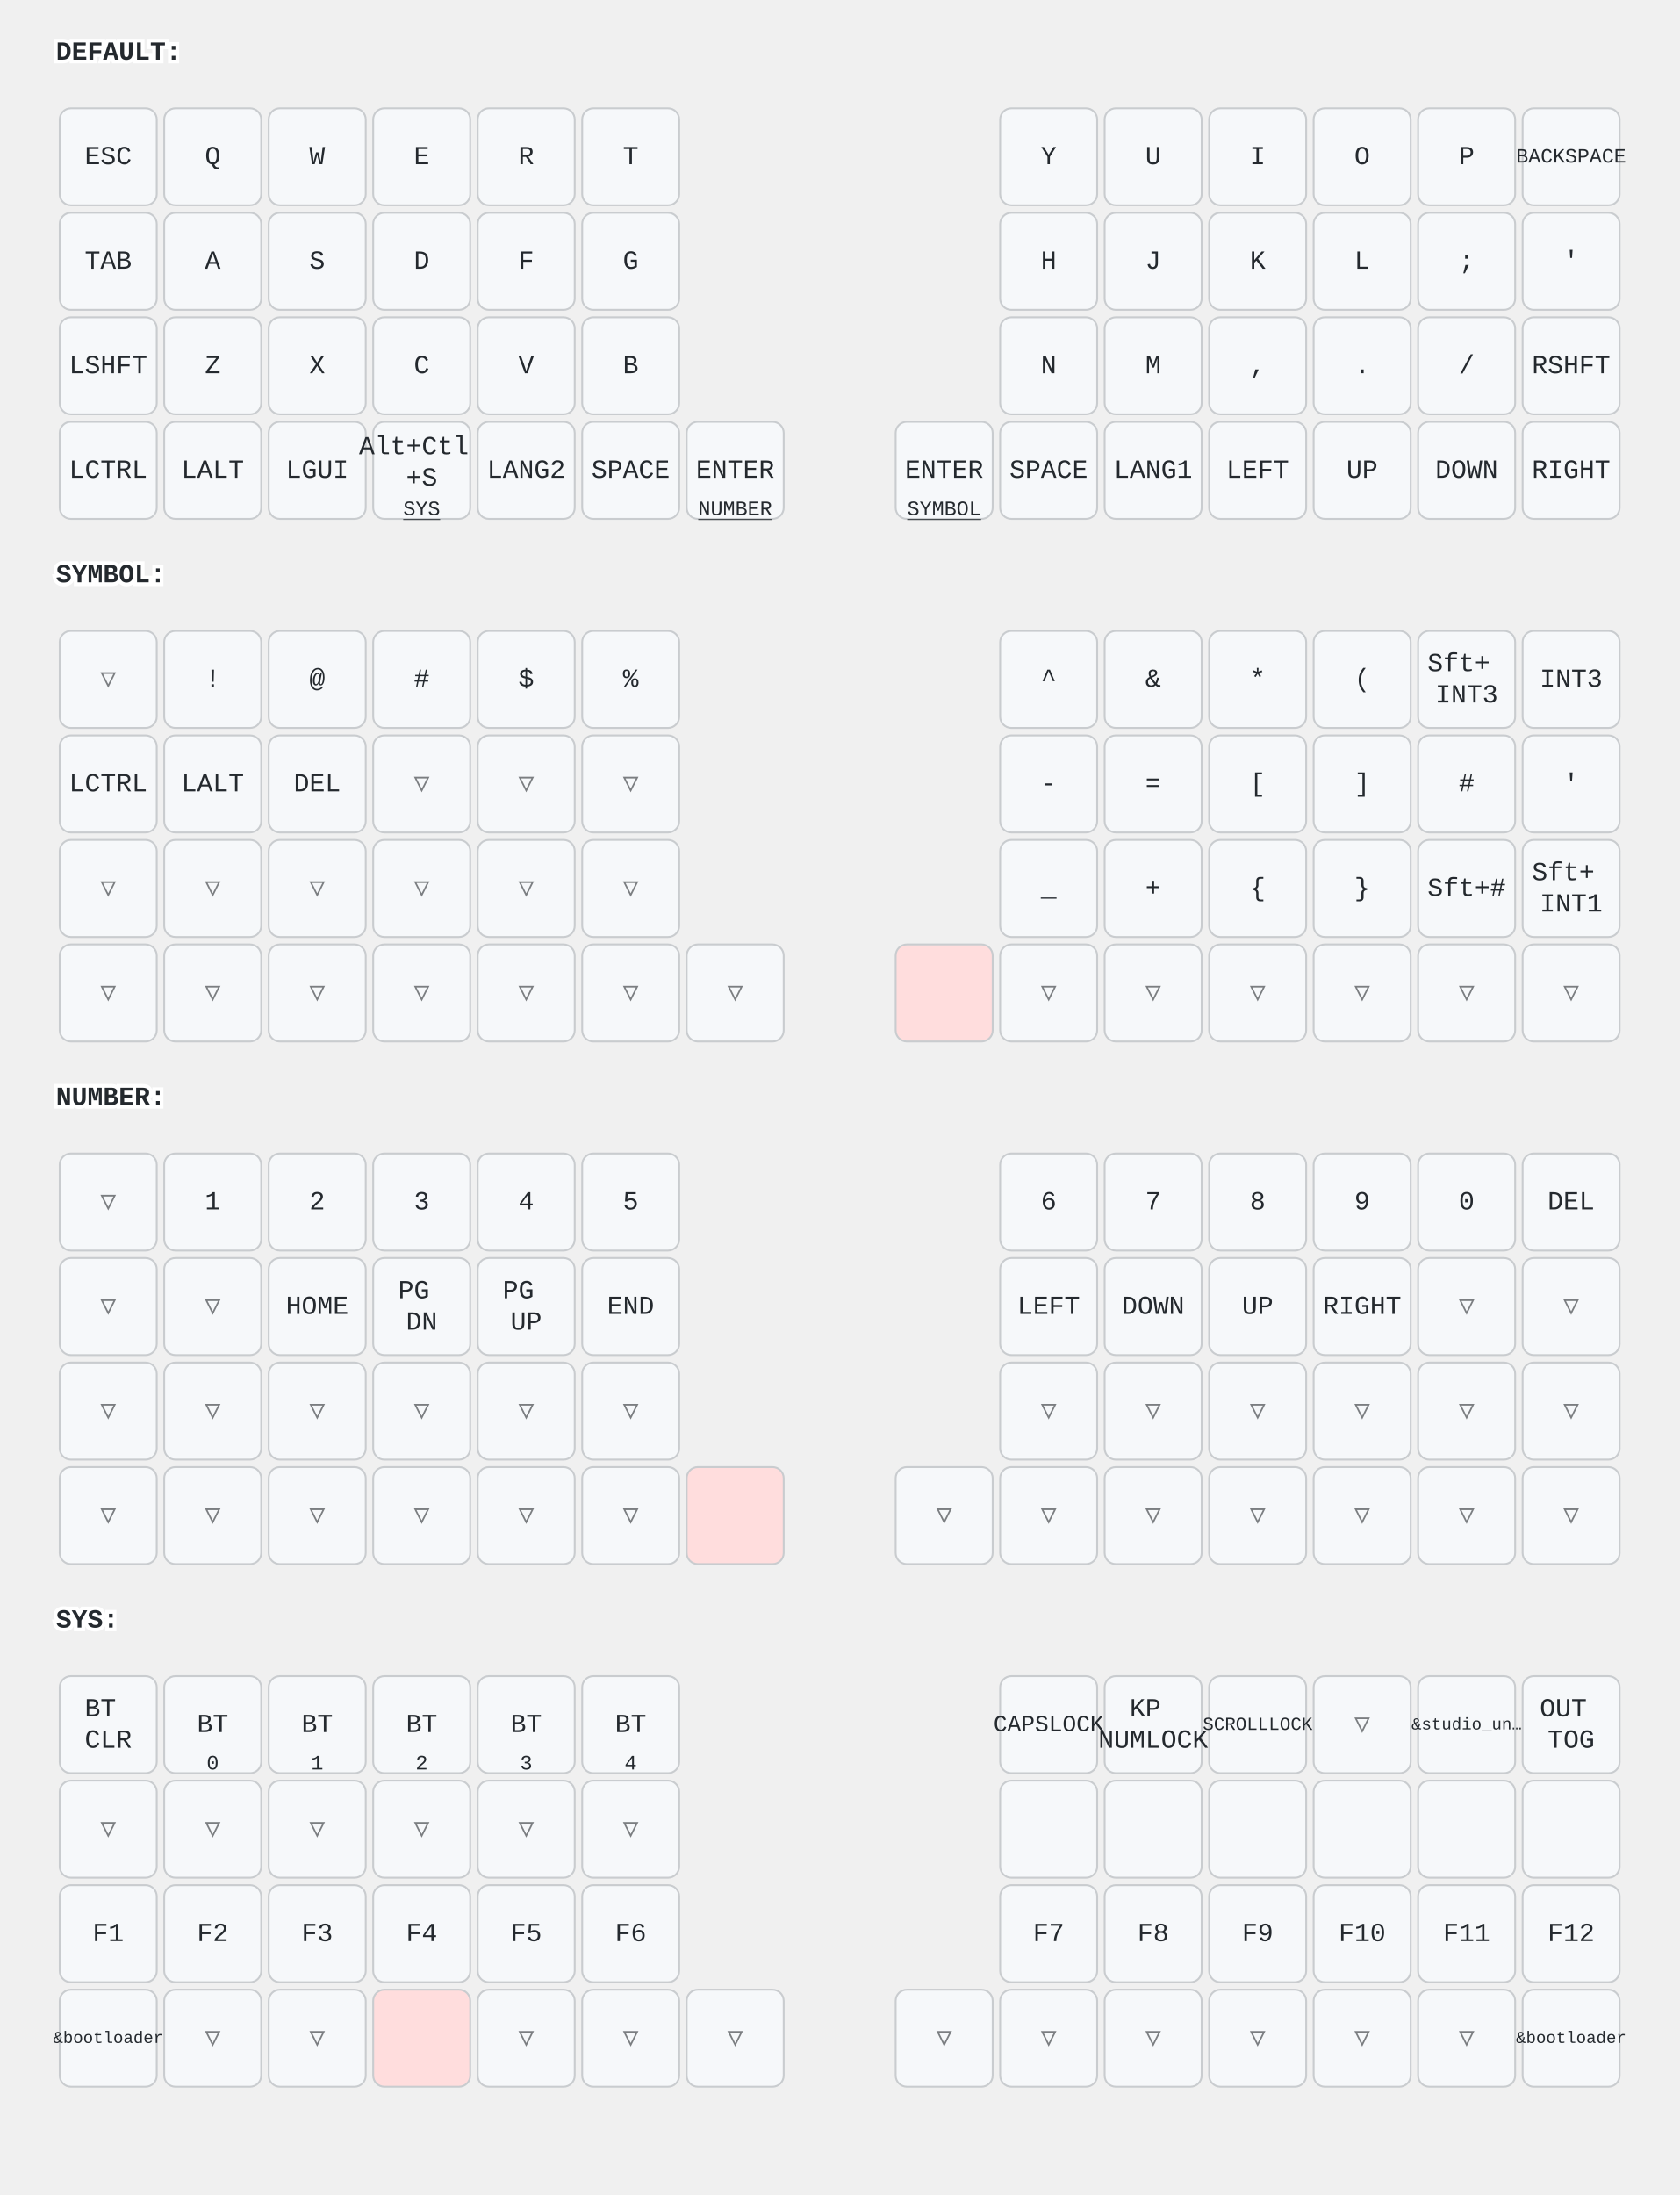
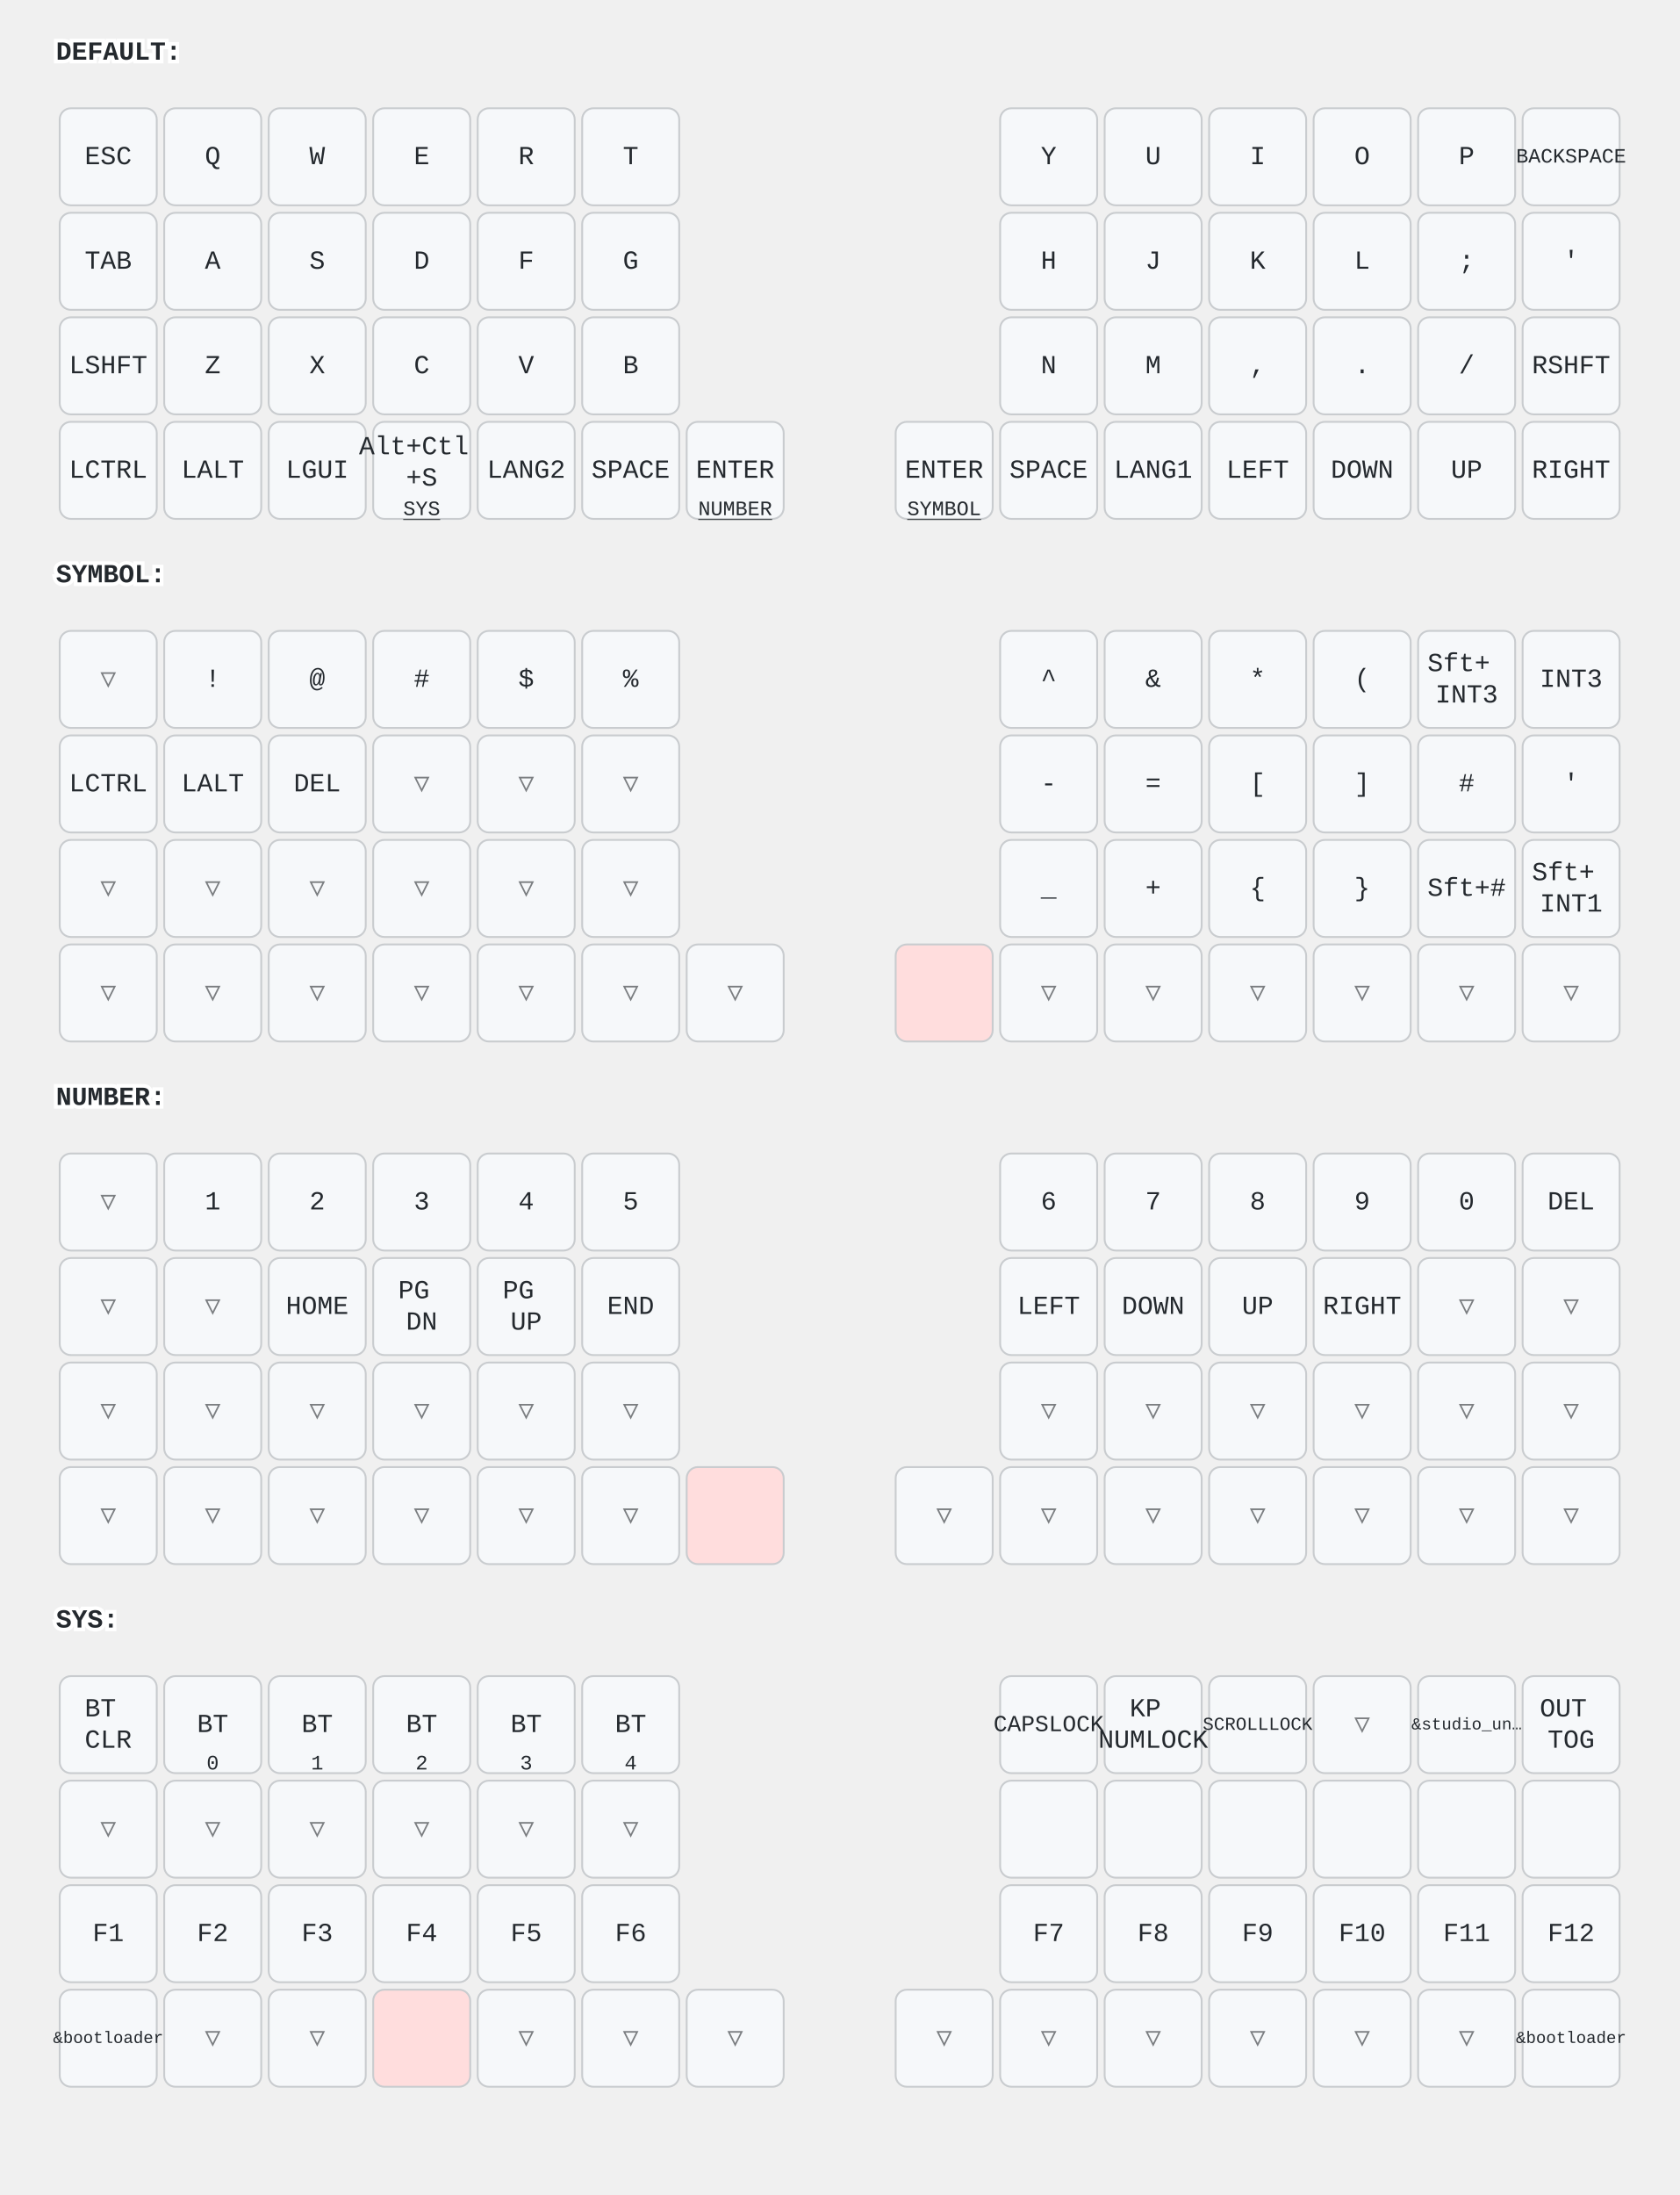
<svg xmlns="http://www.w3.org/2000/svg" width="900" height="1176" viewBox="0 0 900 1176" class="keymap">
  <style>/* inherit to force styles through use tags */
svg path {
    fill: inherit;
}

/* font and background color specifications */
svg.keymap {
    font-family: SFMono-Regular,Consolas,Liberation Mono,Menlo,monospace;
    font-size: 14px;
    font-kerning: normal;
    text-rendering: optimizeLegibility;
    fill: #24292e;
}

/* default key styling */
rect.key {
    fill: #f6f8fa;
}

rect.key, rect.combo {
    stroke: #c9cccf;
    stroke-width: 1;
}

/* default key side styling, only used is draw_key_sides is set */
rect.side {
    filter: brightness(90%);
}

/* color accent for combo boxes */
rect.combo, rect.combo-separate {
    fill: #cdf;
}

/* color accent for held keys */
rect.held, rect.combo.held {
    fill: #fdd;
}

/* color accent for ghost (optional) keys */
rect.ghost, rect.combo.ghost {
    stroke-dasharray: 4, 4;
    stroke-width: 2;
}

text {
    text-anchor: middle;
    dominant-baseline: middle;
}

/* styling for layer labels */
text.label {
    font-weight: bold;
    text-anchor: start;
    stroke: white;
    stroke-width: 4;
    paint-order: stroke;
}

/* styling for optional footer */
text.footer {
    text-anchor: end;
    dominant-baseline: auto;
    stroke: white;
    stroke-width: 4;
    paint-order: stroke;
}

/* styling for combo tap, and key non-tap label text */
text.combo, text.hold, text.shifted, text.left, text.right, text.tl, text.tr, text.bl, text.br {
    font-size: 11px;
}

text.hold, text.bl, text.br {
    text-anchor: middle;
    dominant-baseline: auto;
}

text.shifted, text.tl, text.tr {
    text-anchor: middle;
    dominant-baseline: hanging;
}

text.left, text.tl, text.bl {
    text-anchor: start;
}

text.right, text.tr, text.br {
    text-anchor: end;
}

text.layer-activator {
    text-decoration: underline;
}

/* styling for hold/shifted label text in combo box */
text.combo.hold, text.combo.shifted, text.combo.left, text.combo.right {
    font-size: 8px;
}

/* lighter symbol for transparent keys */
text.trans {
    fill: #7b7e81;
}

/* styling for combo dendrons */
path.combo {
    stroke-width: 1;
    stroke: gray;
    fill: none;
}

/* Start Tabler Icons Cleanup */
/* cannot use height/width with glyphs */
.icon-tabler &gt; path {
    fill: inherit;
    stroke: inherit;
    stroke-width: 2;
}
/* hide tabler's default box */
.icon-tabler &gt; path[stroke="none"][fill="none"] {
    visibility: hidden;
}
/* End Tabler Icons Cleanup */
</style>
  <g transform="translate(30, 0)" class="layer-DEFAULT">
    <text x="0" y="28" class="label" id="DEFAULT">DEFAULT:</text>
    <g transform="translate(0, 56)">
      <g transform="translate(28, 28)" class="key keypos-0">
        <rect rx="6" ry="6" x="-26" y="-26" width="52" height="52" class="key" />
        <text x="0" y="0" class="key tap">ESC</text>
      </g>
      <g transform="translate(84, 28)" class="key keypos-1">
        <rect rx="6" ry="6" x="-26" y="-26" width="52" height="52" class="key" />
        <text x="0" y="0" class="key tap">Q</text>
      </g>
      <g transform="translate(140, 28)" class="key keypos-2">
        <rect rx="6" ry="6" x="-26" y="-26" width="52" height="52" class="key" />
        <text x="0" y="0" class="key tap">W</text>
      </g>
      <g transform="translate(196, 28)" class="key keypos-3">
        <rect rx="6" ry="6" x="-26" y="-26" width="52" height="52" class="key" />
        <text x="0" y="0" class="key tap">E</text>
      </g>
      <g transform="translate(252, 28)" class="key keypos-4">
        <rect rx="6" ry="6" x="-26" y="-26" width="52" height="52" class="key" />
        <text x="0" y="0" class="key tap">R</text>
      </g>
      <g transform="translate(308, 28)" class="key keypos-5">
        <rect rx="6" ry="6" x="-26" y="-26" width="52" height="52" class="key" />
        <text x="0" y="0" class="key tap">T</text>
      </g>
      <g transform="translate(532, 28)" class="key keypos-6">
        <rect rx="6" ry="6" x="-26" y="-26" width="52" height="52" class="key" />
        <text x="0" y="0" class="key tap">Y</text>
      </g>
      <g transform="translate(588, 28)" class="key keypos-7">
        <rect rx="6" ry="6" x="-26" y="-26" width="52" height="52" class="key" />
        <text x="0" y="0" class="key tap">U</text>
      </g>
      <g transform="translate(644, 28)" class="key keypos-8">
        <rect rx="6" ry="6" x="-26" y="-26" width="52" height="52" class="key" />
        <text x="0" y="0" class="key tap">I</text>
      </g>
      <g transform="translate(700, 28)" class="key keypos-9">
        <rect rx="6" ry="6" x="-26" y="-26" width="52" height="52" class="key" />
        <text x="0" y="0" class="key tap">O</text>
      </g>
      <g transform="translate(756, 28)" class="key keypos-10">
        <rect rx="6" ry="6" x="-26" y="-26" width="52" height="52" class="key" />
        <text x="0" y="0" class="key tap">P</text>
      </g>
      <g transform="translate(812, 28)" class="key keypos-11">
        <rect rx="6" ry="6" x="-26" y="-26" width="52" height="52" class="key" />
        <text x="0" y="0" class="key tap">
          <tspan style="font-size: 78%">BACKSPACE</tspan>
        </text>
      </g>
      <g transform="translate(28, 84)" class="key keypos-12">
        <rect rx="6" ry="6" x="-26" y="-26" width="52" height="52" class="key" />
        <text x="0" y="0" class="key tap">TAB</text>
      </g>
      <g transform="translate(84, 84)" class="key keypos-13">
        <rect rx="6" ry="6" x="-26" y="-26" width="52" height="52" class="key" />
        <text x="0" y="0" class="key tap">A</text>
      </g>
      <g transform="translate(140, 84)" class="key keypos-14">
        <rect rx="6" ry="6" x="-26" y="-26" width="52" height="52" class="key" />
        <text x="0" y="0" class="key tap">S</text>
      </g>
      <g transform="translate(196, 84)" class="key keypos-15">
        <rect rx="6" ry="6" x="-26" y="-26" width="52" height="52" class="key" />
        <text x="0" y="0" class="key tap">D</text>
      </g>
      <g transform="translate(252, 84)" class="key keypos-16">
        <rect rx="6" ry="6" x="-26" y="-26" width="52" height="52" class="key" />
        <text x="0" y="0" class="key tap">F</text>
      </g>
      <g transform="translate(308, 84)" class="key keypos-17">
        <rect rx="6" ry="6" x="-26" y="-26" width="52" height="52" class="key" />
        <text x="0" y="0" class="key tap">G</text>
      </g>
      <g transform="translate(532, 84)" class="key keypos-18">
        <rect rx="6" ry="6" x="-26" y="-26" width="52" height="52" class="key" />
        <text x="0" y="0" class="key tap">H</text>
      </g>
      <g transform="translate(588, 84)" class="key keypos-19">
        <rect rx="6" ry="6" x="-26" y="-26" width="52" height="52" class="key" />
        <text x="0" y="0" class="key tap">J</text>
      </g>
      <g transform="translate(644, 84)" class="key keypos-20">
        <rect rx="6" ry="6" x="-26" y="-26" width="52" height="52" class="key" />
        <text x="0" y="0" class="key tap">K</text>
      </g>
      <g transform="translate(700, 84)" class="key keypos-21">
        <rect rx="6" ry="6" x="-26" y="-26" width="52" height="52" class="key" />
        <text x="0" y="0" class="key tap">L</text>
      </g>
      <g transform="translate(756, 84)" class="key keypos-22">
        <rect rx="6" ry="6" x="-26" y="-26" width="52" height="52" class="key" />
        <text x="0" y="0" class="key tap">;</text>
      </g>
      <g transform="translate(812, 84)" class="key keypos-23">
        <rect rx="6" ry="6" x="-26" y="-26" width="52" height="52" class="key" />
        <text x="0" y="0" class="key tap">'</text>
      </g>
      <g transform="translate(28, 140)" class="key keypos-24">
        <rect rx="6" ry="6" x="-26" y="-26" width="52" height="52" class="key" />
        <text x="0" y="0" class="key tap">LSHFT</text>
      </g>
      <g transform="translate(84, 140)" class="key keypos-25">
        <rect rx="6" ry="6" x="-26" y="-26" width="52" height="52" class="key" />
        <text x="0" y="0" class="key tap">Z</text>
      </g>
      <g transform="translate(140, 140)" class="key keypos-26">
        <rect rx="6" ry="6" x="-26" y="-26" width="52" height="52" class="key" />
        <text x="0" y="0" class="key tap">X</text>
      </g>
      <g transform="translate(196, 140)" class="key keypos-27">
        <rect rx="6" ry="6" x="-26" y="-26" width="52" height="52" class="key" />
        <text x="0" y="0" class="key tap">C</text>
      </g>
      <g transform="translate(252, 140)" class="key keypos-28">
        <rect rx="6" ry="6" x="-26" y="-26" width="52" height="52" class="key" />
        <text x="0" y="0" class="key tap">V</text>
      </g>
      <g transform="translate(308, 140)" class="key keypos-29">
        <rect rx="6" ry="6" x="-26" y="-26" width="52" height="52" class="key" />
        <text x="0" y="0" class="key tap">B</text>
      </g>
      <g transform="translate(532, 140)" class="key keypos-30">
        <rect rx="6" ry="6" x="-26" y="-26" width="52" height="52" class="key" />
        <text x="0" y="0" class="key tap">N</text>
      </g>
      <g transform="translate(588, 140)" class="key keypos-31">
        <rect rx="6" ry="6" x="-26" y="-26" width="52" height="52" class="key" />
        <text x="0" y="0" class="key tap">M</text>
      </g>
      <g transform="translate(644, 140)" class="key keypos-32">
        <rect rx="6" ry="6" x="-26" y="-26" width="52" height="52" class="key" />
        <text x="0" y="0" class="key tap">,</text>
      </g>
      <g transform="translate(700, 140)" class="key keypos-33">
        <rect rx="6" ry="6" x="-26" y="-26" width="52" height="52" class="key" />
        <text x="0" y="0" class="key tap">.</text>
      </g>
      <g transform="translate(756, 140)" class="key keypos-34">
        <rect rx="6" ry="6" x="-26" y="-26" width="52" height="52" class="key" />
        <text x="0" y="0" class="key tap">/</text>
      </g>
      <g transform="translate(812, 140)" class="key keypos-35">
        <rect rx="6" ry="6" x="-26" y="-26" width="52" height="52" class="key" />
        <text x="0" y="0" class="key tap">RSHFT</text>
      </g>
      <g transform="translate(28, 196)" class="key keypos-36">
        <rect rx="6" ry="6" x="-26" y="-26" width="52" height="52" class="key" />
        <text x="0" y="0" class="key tap">LCTRL</text>
      </g>
      <g transform="translate(84, 196)" class="key keypos-37">
        <rect rx="6" ry="6" x="-26" y="-26" width="52" height="52" class="key" />
        <text x="0" y="0" class="key tap">LALT</text>
      </g>
      <g transform="translate(140, 196)" class="key keypos-38">
        <rect rx="6" ry="6" x="-26" y="-26" width="52" height="52" class="key" />
        <text x="0" y="0" class="key tap">LGUI</text>
      </g>
      <g transform="translate(196, 196)" class="key keypos-39">
        <rect rx="6" ry="6" x="-26" y="-26" width="52" height="52" class="key" />
        <text x="0" y="0" class="key tap">
          <tspan x="0" dy="-0.9em">Alt+Ctl</tspan>
          <tspan x="0" dy="1.2em">+S</tspan>
        </text>
        <a href="#SYS">
          <text x="0" y="24" class="key hold layer-activator">SYS</text>
        </a>
      </g>
      <g transform="translate(252, 196)" class="key keypos-40">
        <rect rx="6" ry="6" x="-26" y="-26" width="52" height="52" class="key" />
        <text x="0" y="0" class="key tap">LANG2</text>
      </g>
      <g transform="translate(308, 196)" class="key keypos-41">
        <rect rx="6" ry="6" x="-26" y="-26" width="52" height="52" class="key" />
        <text x="0" y="0" class="key tap">SPACE</text>
      </g>
      <g transform="translate(364, 196)" class="key keypos-42">
        <rect rx="6" ry="6" x="-26" y="-26" width="52" height="52" class="key" />
        <text x="0" y="0" class="key tap">ENTER</text>
        <a href="#NUMBER">
          <text x="0" y="24" class="key hold layer-activator">NUMBER</text>
        </a>
      </g>
      <g transform="translate(476, 196)" class="key keypos-43">
        <rect rx="6" ry="6" x="-26" y="-26" width="52" height="52" class="key" />
        <text x="0" y="0" class="key tap">ENTER</text>
        <a href="#SYMBOL">
          <text x="0" y="24" class="key hold layer-activator">SYMBOL</text>
        </a>
      </g>
      <g transform="translate(532, 196)" class="key keypos-44">
        <rect rx="6" ry="6" x="-26" y="-26" width="52" height="52" class="key" />
        <text x="0" y="0" class="key tap">SPACE</text>
      </g>
      <g transform="translate(588, 196)" class="key keypos-45">
        <rect rx="6" ry="6" x="-26" y="-26" width="52" height="52" class="key" />
        <text x="0" y="0" class="key tap">LANG1</text>
      </g>
      <g transform="translate(644, 196)" class="key keypos-46">
        <rect rx="6" ry="6" x="-26" y="-26" width="52" height="52" class="key" />
        <text x="0" y="0" class="key tap">LEFT</text>
      </g>
      <g transform="translate(700, 196)" class="key keypos-47">
        <rect rx="6" ry="6" x="-26" y="-26" width="52" height="52" class="key" />
+         <text x="0" y="0" class="key tap">DOWN</text>
+       </g>
+       <g transform="translate(756, 196)" class="key keypos-48">
+         <rect rx="6" ry="6" x="-26" y="-26" width="52" height="52" class="key" />
        <text x="0" y="0" class="key tap">UP</text>
-       </g>
-       <g transform="translate(756, 196)" class="key keypos-48">
-         <rect rx="6" ry="6" x="-26" y="-26" width="52" height="52" class="key" />
-         <text x="0" y="0" class="key tap">DOWN</text>
      </g>
      <g transform="translate(812, 196)" class="key keypos-49">
        <rect rx="6" ry="6" x="-26" y="-26" width="52" height="52" class="key" />
        <text x="0" y="0" class="key tap">RIGHT</text>
      </g>
    </g>
  </g>
  <g transform="translate(30, 280)" class="layer-SYMBOL">
    <text x="0" y="28" class="label" id="SYMBOL">SYMBOL:</text>
    <g transform="translate(0, 56)">
      <g transform="translate(28, 28)" class="key trans keypos-0">
        <rect rx="6" ry="6" x="-26" y="-26" width="52" height="52" class="key trans" />
        <text x="0" y="0" class="key trans tap">▽</text>
      </g>
      <g transform="translate(84, 28)" class="key keypos-1">
        <rect rx="6" ry="6" x="-26" y="-26" width="52" height="52" class="key" />
        <text x="0" y="0" class="key tap">!</text>
      </g>
      <g transform="translate(140, 28)" class="key keypos-2">
        <rect rx="6" ry="6" x="-26" y="-26" width="52" height="52" class="key" />
        <text x="0" y="0" class="key tap">@</text>
      </g>
      <g transform="translate(196, 28)" class="key keypos-3">
        <rect rx="6" ry="6" x="-26" y="-26" width="52" height="52" class="key" />
        <text x="0" y="0" class="key tap">#</text>
      </g>
      <g transform="translate(252, 28)" class="key keypos-4">
        <rect rx="6" ry="6" x="-26" y="-26" width="52" height="52" class="key" />
        <text x="0" y="0" class="key tap">$</text>
      </g>
      <g transform="translate(308, 28)" class="key keypos-5">
        <rect rx="6" ry="6" x="-26" y="-26" width="52" height="52" class="key" />
        <text x="0" y="0" class="key tap">%</text>
      </g>
      <g transform="translate(532, 28)" class="key keypos-6">
        <rect rx="6" ry="6" x="-26" y="-26" width="52" height="52" class="key" />
        <text x="0" y="0" class="key tap">^</text>
      </g>
      <g transform="translate(588, 28)" class="key keypos-7">
        <rect rx="6" ry="6" x="-26" y="-26" width="52" height="52" class="key" />
        <text x="0" y="0" class="key tap">&amp;</text>
      </g>
      <g transform="translate(644, 28)" class="key keypos-8">
        <rect rx="6" ry="6" x="-26" y="-26" width="52" height="52" class="key" />
        <text x="0" y="0" class="key tap">*</text>
      </g>
      <g transform="translate(700, 28)" class="key keypos-9">
        <rect rx="6" ry="6" x="-26" y="-26" width="52" height="52" class="key" />
        <text x="0" y="0" class="key tap">(</text>
      </g>
      <g transform="translate(756, 28)" class="key keypos-10">
        <rect rx="6" ry="6" x="-26" y="-26" width="52" height="52" class="key" />
        <text x="0" y="0" class="key tap">
          <tspan x="0" dy="-0.6em">Sft+</tspan>
          <tspan x="0" dy="1.2em">INT3</tspan>
        </text>
      </g>
      <g transform="translate(812, 28)" class="key keypos-11">
        <rect rx="6" ry="6" x="-26" y="-26" width="52" height="52" class="key" />
        <text x="0" y="0" class="key tap">INT3</text>
      </g>
      <g transform="translate(28, 84)" class="key keypos-12">
        <rect rx="6" ry="6" x="-26" y="-26" width="52" height="52" class="key" />
        <text x="0" y="0" class="key tap">LCTRL</text>
      </g>
      <g transform="translate(84, 84)" class="key keypos-13">
        <rect rx="6" ry="6" x="-26" y="-26" width="52" height="52" class="key" />
        <text x="0" y="0" class="key tap">LALT</text>
      </g>
      <g transform="translate(140, 84)" class="key keypos-14">
        <rect rx="6" ry="6" x="-26" y="-26" width="52" height="52" class="key" />
        <text x="0" y="0" class="key tap">DEL</text>
      </g>
      <g transform="translate(196, 84)" class="key trans keypos-15">
        <rect rx="6" ry="6" x="-26" y="-26" width="52" height="52" class="key trans" />
        <text x="0" y="0" class="key trans tap">▽</text>
      </g>
      <g transform="translate(252, 84)" class="key trans keypos-16">
        <rect rx="6" ry="6" x="-26" y="-26" width="52" height="52" class="key trans" />
        <text x="0" y="0" class="key trans tap">▽</text>
      </g>
      <g transform="translate(308, 84)" class="key trans keypos-17">
        <rect rx="6" ry="6" x="-26" y="-26" width="52" height="52" class="key trans" />
        <text x="0" y="0" class="key trans tap">▽</text>
      </g>
      <g transform="translate(532, 84)" class="key keypos-18">
        <rect rx="6" ry="6" x="-26" y="-26" width="52" height="52" class="key" />
        <text x="0" y="0" class="key tap">-</text>
      </g>
      <g transform="translate(588, 84)" class="key keypos-19">
        <rect rx="6" ry="6" x="-26" y="-26" width="52" height="52" class="key" />
        <text x="0" y="0" class="key tap">=</text>
      </g>
      <g transform="translate(644, 84)" class="key keypos-20">
        <rect rx="6" ry="6" x="-26" y="-26" width="52" height="52" class="key" />
        <text x="0" y="0" class="key tap">[</text>
      </g>
      <g transform="translate(700, 84)" class="key keypos-21">
        <rect rx="6" ry="6" x="-26" y="-26" width="52" height="52" class="key" />
        <text x="0" y="0" class="key tap">]</text>
      </g>
      <g transform="translate(756, 84)" class="key keypos-22">
        <rect rx="6" ry="6" x="-26" y="-26" width="52" height="52" class="key" />
        <text x="0" y="0" class="key tap">#</text>
      </g>
      <g transform="translate(812, 84)" class="key keypos-23">
        <rect rx="6" ry="6" x="-26" y="-26" width="52" height="52" class="key" />
        <text x="0" y="0" class="key tap">'</text>
      </g>
      <g transform="translate(28, 140)" class="key trans keypos-24">
        <rect rx="6" ry="6" x="-26" y="-26" width="52" height="52" class="key trans" />
        <text x="0" y="0" class="key trans tap">▽</text>
      </g>
      <g transform="translate(84, 140)" class="key trans keypos-25">
        <rect rx="6" ry="6" x="-26" y="-26" width="52" height="52" class="key trans" />
        <text x="0" y="0" class="key trans tap">▽</text>
      </g>
      <g transform="translate(140, 140)" class="key trans keypos-26">
        <rect rx="6" ry="6" x="-26" y="-26" width="52" height="52" class="key trans" />
        <text x="0" y="0" class="key trans tap">▽</text>
      </g>
      <g transform="translate(196, 140)" class="key trans keypos-27">
        <rect rx="6" ry="6" x="-26" y="-26" width="52" height="52" class="key trans" />
        <text x="0" y="0" class="key trans tap">▽</text>
      </g>
      <g transform="translate(252, 140)" class="key trans keypos-28">
        <rect rx="6" ry="6" x="-26" y="-26" width="52" height="52" class="key trans" />
        <text x="0" y="0" class="key trans tap">▽</text>
      </g>
      <g transform="translate(308, 140)" class="key trans keypos-29">
        <rect rx="6" ry="6" x="-26" y="-26" width="52" height="52" class="key trans" />
        <text x="0" y="0" class="key trans tap">▽</text>
      </g>
      <g transform="translate(532, 140)" class="key keypos-30">
        <rect rx="6" ry="6" x="-26" y="-26" width="52" height="52" class="key" />
        <text x="0" y="0" class="key tap">_</text>
      </g>
      <g transform="translate(588, 140)" class="key keypos-31">
        <rect rx="6" ry="6" x="-26" y="-26" width="52" height="52" class="key" />
        <text x="0" y="0" class="key tap">+</text>
      </g>
      <g transform="translate(644, 140)" class="key keypos-32">
        <rect rx="6" ry="6" x="-26" y="-26" width="52" height="52" class="key" />
        <text x="0" y="0" class="key tap">{</text>
      </g>
      <g transform="translate(700, 140)" class="key keypos-33">
        <rect rx="6" ry="6" x="-26" y="-26" width="52" height="52" class="key" />
        <text x="0" y="0" class="key tap">}</text>
      </g>
      <g transform="translate(756, 140)" class="key keypos-34">
        <rect rx="6" ry="6" x="-26" y="-26" width="52" height="52" class="key" />
        <text x="0" y="0" class="key tap">Sft+#</text>
      </g>
      <g transform="translate(812, 140)" class="key keypos-35">
        <rect rx="6" ry="6" x="-26" y="-26" width="52" height="52" class="key" />
        <text x="0" y="0" class="key tap">
          <tspan x="0" dy="-0.6em">Sft+</tspan>
          <tspan x="0" dy="1.2em">INT1</tspan>
        </text>
      </g>
      <g transform="translate(28, 196)" class="key trans keypos-36">
        <rect rx="6" ry="6" x="-26" y="-26" width="52" height="52" class="key trans" />
        <text x="0" y="0" class="key trans tap">▽</text>
      </g>
      <g transform="translate(84, 196)" class="key trans keypos-37">
        <rect rx="6" ry="6" x="-26" y="-26" width="52" height="52" class="key trans" />
        <text x="0" y="0" class="key trans tap">▽</text>
      </g>
      <g transform="translate(140, 196)" class="key trans keypos-38">
        <rect rx="6" ry="6" x="-26" y="-26" width="52" height="52" class="key trans" />
        <text x="0" y="0" class="key trans tap">▽</text>
      </g>
      <g transform="translate(196, 196)" class="key trans keypos-39">
        <rect rx="6" ry="6" x="-26" y="-26" width="52" height="52" class="key trans" />
        <text x="0" y="0" class="key trans tap">▽</text>
      </g>
      <g transform="translate(252, 196)" class="key trans keypos-40">
        <rect rx="6" ry="6" x="-26" y="-26" width="52" height="52" class="key trans" />
        <text x="0" y="0" class="key trans tap">▽</text>
      </g>
      <g transform="translate(308, 196)" class="key trans keypos-41">
        <rect rx="6" ry="6" x="-26" y="-26" width="52" height="52" class="key trans" />
        <text x="0" y="0" class="key trans tap">▽</text>
      </g>
      <g transform="translate(364, 196)" class="key trans keypos-42">
        <rect rx="6" ry="6" x="-26" y="-26" width="52" height="52" class="key trans" />
        <text x="0" y="0" class="key trans tap">▽</text>
      </g>
      <g transform="translate(476, 196)" class="key held keypos-43">
        <rect rx="6" ry="6" x="-26" y="-26" width="52" height="52" class="key held" />
      </g>
      <g transform="translate(532, 196)" class="key trans keypos-44">
        <rect rx="6" ry="6" x="-26" y="-26" width="52" height="52" class="key trans" />
        <text x="0" y="0" class="key trans tap">▽</text>
      </g>
      <g transform="translate(588, 196)" class="key trans keypos-45">
        <rect rx="6" ry="6" x="-26" y="-26" width="52" height="52" class="key trans" />
        <text x="0" y="0" class="key trans tap">▽</text>
      </g>
      <g transform="translate(644, 196)" class="key trans keypos-46">
        <rect rx="6" ry="6" x="-26" y="-26" width="52" height="52" class="key trans" />
        <text x="0" y="0" class="key trans tap">▽</text>
      </g>
      <g transform="translate(700, 196)" class="key trans keypos-47">
        <rect rx="6" ry="6" x="-26" y="-26" width="52" height="52" class="key trans" />
        <text x="0" y="0" class="key trans tap">▽</text>
      </g>
      <g transform="translate(756, 196)" class="key trans keypos-48">
        <rect rx="6" ry="6" x="-26" y="-26" width="52" height="52" class="key trans" />
        <text x="0" y="0" class="key trans tap">▽</text>
      </g>
      <g transform="translate(812, 196)" class="key trans keypos-49">
        <rect rx="6" ry="6" x="-26" y="-26" width="52" height="52" class="key trans" />
        <text x="0" y="0" class="key trans tap">▽</text>
      </g>
    </g>
  </g>
  <g transform="translate(30, 560)" class="layer-NUMBER">
    <text x="0" y="28" class="label" id="NUMBER">NUMBER:</text>
    <g transform="translate(0, 56)">
      <g transform="translate(28, 28)" class="key trans keypos-0">
        <rect rx="6" ry="6" x="-26" y="-26" width="52" height="52" class="key trans" />
        <text x="0" y="0" class="key trans tap">▽</text>
      </g>
      <g transform="translate(84, 28)" class="key keypos-1">
        <rect rx="6" ry="6" x="-26" y="-26" width="52" height="52" class="key" />
        <text x="0" y="0" class="key tap">1</text>
      </g>
      <g transform="translate(140, 28)" class="key keypos-2">
        <rect rx="6" ry="6" x="-26" y="-26" width="52" height="52" class="key" />
        <text x="0" y="0" class="key tap">2</text>
      </g>
      <g transform="translate(196, 28)" class="key keypos-3">
        <rect rx="6" ry="6" x="-26" y="-26" width="52" height="52" class="key" />
        <text x="0" y="0" class="key tap">3</text>
      </g>
      <g transform="translate(252, 28)" class="key keypos-4">
        <rect rx="6" ry="6" x="-26" y="-26" width="52" height="52" class="key" />
        <text x="0" y="0" class="key tap">4</text>
      </g>
      <g transform="translate(308, 28)" class="key keypos-5">
        <rect rx="6" ry="6" x="-26" y="-26" width="52" height="52" class="key" />
        <text x="0" y="0" class="key tap">5</text>
      </g>
      <g transform="translate(532, 28)" class="key keypos-6">
        <rect rx="6" ry="6" x="-26" y="-26" width="52" height="52" class="key" />
        <text x="0" y="0" class="key tap">6</text>
      </g>
      <g transform="translate(588, 28)" class="key keypos-7">
        <rect rx="6" ry="6" x="-26" y="-26" width="52" height="52" class="key" />
        <text x="0" y="0" class="key tap">7</text>
      </g>
      <g transform="translate(644, 28)" class="key keypos-8">
        <rect rx="6" ry="6" x="-26" y="-26" width="52" height="52" class="key" />
        <text x="0" y="0" class="key tap">8</text>
      </g>
      <g transform="translate(700, 28)" class="key keypos-9">
        <rect rx="6" ry="6" x="-26" y="-26" width="52" height="52" class="key" />
        <text x="0" y="0" class="key tap">9</text>
      </g>
      <g transform="translate(756, 28)" class="key keypos-10">
        <rect rx="6" ry="6" x="-26" y="-26" width="52" height="52" class="key" />
        <text x="0" y="0" class="key tap">0</text>
      </g>
      <g transform="translate(812, 28)" class="key keypos-11">
        <rect rx="6" ry="6" x="-26" y="-26" width="52" height="52" class="key" />
        <text x="0" y="0" class="key tap">DEL</text>
      </g>
      <g transform="translate(28, 84)" class="key trans keypos-12">
        <rect rx="6" ry="6" x="-26" y="-26" width="52" height="52" class="key trans" />
        <text x="0" y="0" class="key trans tap">▽</text>
      </g>
      <g transform="translate(84, 84)" class="key trans keypos-13">
        <rect rx="6" ry="6" x="-26" y="-26" width="52" height="52" class="key trans" />
        <text x="0" y="0" class="key trans tap">▽</text>
      </g>
      <g transform="translate(140, 84)" class="key keypos-14">
        <rect rx="6" ry="6" x="-26" y="-26" width="52" height="52" class="key" />
        <text x="0" y="0" class="key tap">HOME</text>
      </g>
      <g transform="translate(196, 84)" class="key keypos-15">
        <rect rx="6" ry="6" x="-26" y="-26" width="52" height="52" class="key" />
        <text x="0" y="0" class="key tap">
          <tspan x="0" dy="-0.6em">PG</tspan>
          <tspan x="0" dy="1.2em">DN</tspan>
        </text>
      </g>
      <g transform="translate(252, 84)" class="key keypos-16">
        <rect rx="6" ry="6" x="-26" y="-26" width="52" height="52" class="key" />
        <text x="0" y="0" class="key tap">
          <tspan x="0" dy="-0.6em">PG</tspan>
          <tspan x="0" dy="1.2em">UP</tspan>
        </text>
      </g>
      <g transform="translate(308, 84)" class="key keypos-17">
        <rect rx="6" ry="6" x="-26" y="-26" width="52" height="52" class="key" />
        <text x="0" y="0" class="key tap">END</text>
      </g>
      <g transform="translate(532, 84)" class="key keypos-18">
        <rect rx="6" ry="6" x="-26" y="-26" width="52" height="52" class="key" />
        <text x="0" y="0" class="key tap">LEFT</text>
      </g>
      <g transform="translate(588, 84)" class="key keypos-19">
        <rect rx="6" ry="6" x="-26" y="-26" width="52" height="52" class="key" />
        <text x="0" y="0" class="key tap">DOWN</text>
      </g>
      <g transform="translate(644, 84)" class="key keypos-20">
        <rect rx="6" ry="6" x="-26" y="-26" width="52" height="52" class="key" />
        <text x="0" y="0" class="key tap">UP</text>
      </g>
      <g transform="translate(700, 84)" class="key keypos-21">
        <rect rx="6" ry="6" x="-26" y="-26" width="52" height="52" class="key" />
        <text x="0" y="0" class="key tap">RIGHT</text>
      </g>
      <g transform="translate(756, 84)" class="key trans keypos-22">
        <rect rx="6" ry="6" x="-26" y="-26" width="52" height="52" class="key trans" />
        <text x="0" y="0" class="key trans tap">▽</text>
      </g>
      <g transform="translate(812, 84)" class="key trans keypos-23">
        <rect rx="6" ry="6" x="-26" y="-26" width="52" height="52" class="key trans" />
        <text x="0" y="0" class="key trans tap">▽</text>
      </g>
      <g transform="translate(28, 140)" class="key trans keypos-24">
        <rect rx="6" ry="6" x="-26" y="-26" width="52" height="52" class="key trans" />
        <text x="0" y="0" class="key trans tap">▽</text>
      </g>
      <g transform="translate(84, 140)" class="key trans keypos-25">
        <rect rx="6" ry="6" x="-26" y="-26" width="52" height="52" class="key trans" />
        <text x="0" y="0" class="key trans tap">▽</text>
      </g>
      <g transform="translate(140, 140)" class="key trans keypos-26">
        <rect rx="6" ry="6" x="-26" y="-26" width="52" height="52" class="key trans" />
        <text x="0" y="0" class="key trans tap">▽</text>
      </g>
      <g transform="translate(196, 140)" class="key trans keypos-27">
        <rect rx="6" ry="6" x="-26" y="-26" width="52" height="52" class="key trans" />
        <text x="0" y="0" class="key trans tap">▽</text>
      </g>
      <g transform="translate(252, 140)" class="key trans keypos-28">
        <rect rx="6" ry="6" x="-26" y="-26" width="52" height="52" class="key trans" />
        <text x="0" y="0" class="key trans tap">▽</text>
      </g>
      <g transform="translate(308, 140)" class="key trans keypos-29">
        <rect rx="6" ry="6" x="-26" y="-26" width="52" height="52" class="key trans" />
        <text x="0" y="0" class="key trans tap">▽</text>
      </g>
      <g transform="translate(532, 140)" class="key trans keypos-30">
        <rect rx="6" ry="6" x="-26" y="-26" width="52" height="52" class="key trans" />
        <text x="0" y="0" class="key trans tap">▽</text>
      </g>
      <g transform="translate(588, 140)" class="key trans keypos-31">
        <rect rx="6" ry="6" x="-26" y="-26" width="52" height="52" class="key trans" />
        <text x="0" y="0" class="key trans tap">▽</text>
      </g>
      <g transform="translate(644, 140)" class="key trans keypos-32">
        <rect rx="6" ry="6" x="-26" y="-26" width="52" height="52" class="key trans" />
        <text x="0" y="0" class="key trans tap">▽</text>
      </g>
      <g transform="translate(700, 140)" class="key trans keypos-33">
        <rect rx="6" ry="6" x="-26" y="-26" width="52" height="52" class="key trans" />
        <text x="0" y="0" class="key trans tap">▽</text>
      </g>
      <g transform="translate(756, 140)" class="key trans keypos-34">
        <rect rx="6" ry="6" x="-26" y="-26" width="52" height="52" class="key trans" />
        <text x="0" y="0" class="key trans tap">▽</text>
      </g>
      <g transform="translate(812, 140)" class="key trans keypos-35">
        <rect rx="6" ry="6" x="-26" y="-26" width="52" height="52" class="key trans" />
        <text x="0" y="0" class="key trans tap">▽</text>
      </g>
      <g transform="translate(28, 196)" class="key trans keypos-36">
        <rect rx="6" ry="6" x="-26" y="-26" width="52" height="52" class="key trans" />
        <text x="0" y="0" class="key trans tap">▽</text>
      </g>
      <g transform="translate(84, 196)" class="key trans keypos-37">
        <rect rx="6" ry="6" x="-26" y="-26" width="52" height="52" class="key trans" />
        <text x="0" y="0" class="key trans tap">▽</text>
      </g>
      <g transform="translate(140, 196)" class="key trans keypos-38">
        <rect rx="6" ry="6" x="-26" y="-26" width="52" height="52" class="key trans" />
        <text x="0" y="0" class="key trans tap">▽</text>
      </g>
      <g transform="translate(196, 196)" class="key trans keypos-39">
        <rect rx="6" ry="6" x="-26" y="-26" width="52" height="52" class="key trans" />
        <text x="0" y="0" class="key trans tap">▽</text>
      </g>
      <g transform="translate(252, 196)" class="key trans keypos-40">
        <rect rx="6" ry="6" x="-26" y="-26" width="52" height="52" class="key trans" />
        <text x="0" y="0" class="key trans tap">▽</text>
      </g>
      <g transform="translate(308, 196)" class="key trans keypos-41">
        <rect rx="6" ry="6" x="-26" y="-26" width="52" height="52" class="key trans" />
        <text x="0" y="0" class="key trans tap">▽</text>
      </g>
      <g transform="translate(364, 196)" class="key held keypos-42">
        <rect rx="6" ry="6" x="-26" y="-26" width="52" height="52" class="key held" />
      </g>
      <g transform="translate(476, 196)" class="key trans keypos-43">
        <rect rx="6" ry="6" x="-26" y="-26" width="52" height="52" class="key trans" />
        <text x="0" y="0" class="key trans tap">▽</text>
      </g>
      <g transform="translate(532, 196)" class="key trans keypos-44">
        <rect rx="6" ry="6" x="-26" y="-26" width="52" height="52" class="key trans" />
        <text x="0" y="0" class="key trans tap">▽</text>
      </g>
      <g transform="translate(588, 196)" class="key trans keypos-45">
        <rect rx="6" ry="6" x="-26" y="-26" width="52" height="52" class="key trans" />
        <text x="0" y="0" class="key trans tap">▽</text>
      </g>
      <g transform="translate(644, 196)" class="key trans keypos-46">
        <rect rx="6" ry="6" x="-26" y="-26" width="52" height="52" class="key trans" />
        <text x="0" y="0" class="key trans tap">▽</text>
      </g>
      <g transform="translate(700, 196)" class="key trans keypos-47">
        <rect rx="6" ry="6" x="-26" y="-26" width="52" height="52" class="key trans" />
        <text x="0" y="0" class="key trans tap">▽</text>
      </g>
      <g transform="translate(756, 196)" class="key trans keypos-48">
        <rect rx="6" ry="6" x="-26" y="-26" width="52" height="52" class="key trans" />
        <text x="0" y="0" class="key trans tap">▽</text>
      </g>
      <g transform="translate(812, 196)" class="key trans keypos-49">
        <rect rx="6" ry="6" x="-26" y="-26" width="52" height="52" class="key trans" />
        <text x="0" y="0" class="key trans tap">▽</text>
      </g>
    </g>
  </g>
  <g transform="translate(30, 840)" class="layer-SYS">
    <text x="0" y="28" class="label" id="SYS">SYS:</text>
    <g transform="translate(0, 56)">
      <g transform="translate(28, 28)" class="key keypos-0">
        <rect rx="6" ry="6" x="-26" y="-26" width="52" height="52" class="key" />
        <text x="0" y="0" class="key tap">
          <tspan x="0" dy="-0.6em">BT</tspan>
          <tspan x="0" dy="1.2em">CLR</tspan>
        </text>
      </g>
      <g transform="translate(84, 28)" class="key keypos-1">
        <rect rx="6" ry="6" x="-26" y="-26" width="52" height="52" class="key" />
        <text x="0" y="0" class="key tap">BT</text>
        <text x="0" y="24" class="key hold">0</text>
      </g>
      <g transform="translate(140, 28)" class="key keypos-2">
        <rect rx="6" ry="6" x="-26" y="-26" width="52" height="52" class="key" />
        <text x="0" y="0" class="key tap">BT</text>
        <text x="0" y="24" class="key hold">1</text>
      </g>
      <g transform="translate(196, 28)" class="key keypos-3">
        <rect rx="6" ry="6" x="-26" y="-26" width="52" height="52" class="key" />
        <text x="0" y="0" class="key tap">BT</text>
        <text x="0" y="24" class="key hold">2</text>
      </g>
      <g transform="translate(252, 28)" class="key keypos-4">
        <rect rx="6" ry="6" x="-26" y="-26" width="52" height="52" class="key" />
        <text x="0" y="0" class="key tap">BT</text>
        <text x="0" y="24" class="key hold">3</text>
      </g>
      <g transform="translate(308, 28)" class="key keypos-5">
        <rect rx="6" ry="6" x="-26" y="-26" width="52" height="52" class="key" />
        <text x="0" y="0" class="key tap">BT</text>
        <text x="0" y="24" class="key hold">4</text>
      </g>
      <g transform="translate(532, 28)" class="key keypos-6">
        <rect rx="6" ry="6" x="-26" y="-26" width="52" height="52" class="key" />
        <text x="0" y="0" class="key tap">
          <tspan style="font-size: 88%">CAPSLOCK</tspan>
        </text>
      </g>
      <g transform="translate(588, 28)" class="key keypos-7">
        <rect rx="6" ry="6" x="-26" y="-26" width="52" height="52" class="key" />
        <text x="0" y="0" class="key tap">
          <tspan x="0" dy="-0.6em">KP</tspan>
          <tspan x="0" dy="1.2em">NUMLOCK</tspan>
        </text>
      </g>
      <g transform="translate(644, 28)" class="key keypos-8">
        <rect rx="6" ry="6" x="-26" y="-26" width="52" height="52" class="key" />
        <text x="0" y="0" class="key tap">
          <tspan style="font-size: 70%">SCROLLLOCK</tspan>
        </text>
      </g>
      <g transform="translate(700, 28)" class="key trans keypos-9">
        <rect rx="6" ry="6" x="-26" y="-26" width="52" height="52" class="key trans" />
        <text x="0" y="0" class="key trans tap">▽</text>
      </g>
      <g transform="translate(756, 28)" class="key keypos-10">
        <rect rx="6" ry="6" x="-26" y="-26" width="52" height="52" class="key" />
        <text x="0" y="0" class="key tap">
          <tspan style="font-size: 64%">&amp;studio_un…</tspan>
        </text>
      </g>
      <g transform="translate(812, 28)" class="key keypos-11">
        <rect rx="6" ry="6" x="-26" y="-26" width="52" height="52" class="key" />
        <text x="0" y="0" class="key tap">
          <tspan x="0" dy="-0.6em">OUT</tspan>
          <tspan x="0" dy="1.2em">TOG</tspan>
        </text>
      </g>
      <g transform="translate(28, 84)" class="key trans keypos-12">
        <rect rx="6" ry="6" x="-26" y="-26" width="52" height="52" class="key trans" />
        <text x="0" y="0" class="key trans tap">▽</text>
      </g>
      <g transform="translate(84, 84)" class="key trans keypos-13">
        <rect rx="6" ry="6" x="-26" y="-26" width="52" height="52" class="key trans" />
        <text x="0" y="0" class="key trans tap">▽</text>
      </g>
      <g transform="translate(140, 84)" class="key trans keypos-14">
        <rect rx="6" ry="6" x="-26" y="-26" width="52" height="52" class="key trans" />
        <text x="0" y="0" class="key trans tap">▽</text>
      </g>
      <g transform="translate(196, 84)" class="key trans keypos-15">
        <rect rx="6" ry="6" x="-26" y="-26" width="52" height="52" class="key trans" />
        <text x="0" y="0" class="key trans tap">▽</text>
      </g>
      <g transform="translate(252, 84)" class="key trans keypos-16">
        <rect rx="6" ry="6" x="-26" y="-26" width="52" height="52" class="key trans" />
        <text x="0" y="0" class="key trans tap">▽</text>
      </g>
      <g transform="translate(308, 84)" class="key trans keypos-17">
        <rect rx="6" ry="6" x="-26" y="-26" width="52" height="52" class="key trans" />
        <text x="0" y="0" class="key trans tap">▽</text>
      </g>
      <g transform="translate(532, 84)" class="key keypos-18">
        <rect rx="6" ry="6" x="-26" y="-26" width="52" height="52" class="key" />
      </g>
      <g transform="translate(588, 84)" class="key keypos-19">
        <rect rx="6" ry="6" x="-26" y="-26" width="52" height="52" class="key" />
      </g>
      <g transform="translate(644, 84)" class="key keypos-20">
        <rect rx="6" ry="6" x="-26" y="-26" width="52" height="52" class="key" />
      </g>
      <g transform="translate(700, 84)" class="key keypos-21">
        <rect rx="6" ry="6" x="-26" y="-26" width="52" height="52" class="key" />
      </g>
      <g transform="translate(756, 84)" class="key keypos-22">
        <rect rx="6" ry="6" x="-26" y="-26" width="52" height="52" class="key" />
      </g>
      <g transform="translate(812, 84)" class="key keypos-23">
        <rect rx="6" ry="6" x="-26" y="-26" width="52" height="52" class="key" />
      </g>
      <g transform="translate(28, 140)" class="key keypos-24">
        <rect rx="6" ry="6" x="-26" y="-26" width="52" height="52" class="key" />
        <text x="0" y="0" class="key tap">F1</text>
      </g>
      <g transform="translate(84, 140)" class="key keypos-25">
        <rect rx="6" ry="6" x="-26" y="-26" width="52" height="52" class="key" />
        <text x="0" y="0" class="key tap">F2</text>
      </g>
      <g transform="translate(140, 140)" class="key keypos-26">
        <rect rx="6" ry="6" x="-26" y="-26" width="52" height="52" class="key" />
        <text x="0" y="0" class="key tap">F3</text>
      </g>
      <g transform="translate(196, 140)" class="key keypos-27">
        <rect rx="6" ry="6" x="-26" y="-26" width="52" height="52" class="key" />
        <text x="0" y="0" class="key tap">F4</text>
      </g>
      <g transform="translate(252, 140)" class="key keypos-28">
        <rect rx="6" ry="6" x="-26" y="-26" width="52" height="52" class="key" />
        <text x="0" y="0" class="key tap">F5</text>
      </g>
      <g transform="translate(308, 140)" class="key keypos-29">
        <rect rx="6" ry="6" x="-26" y="-26" width="52" height="52" class="key" />
        <text x="0" y="0" class="key tap">F6</text>
      </g>
      <g transform="translate(532, 140)" class="key keypos-30">
        <rect rx="6" ry="6" x="-26" y="-26" width="52" height="52" class="key" />
        <text x="0" y="0" class="key tap">F7</text>
      </g>
      <g transform="translate(588, 140)" class="key keypos-31">
        <rect rx="6" ry="6" x="-26" y="-26" width="52" height="52" class="key" />
        <text x="0" y="0" class="key tap">F8</text>
      </g>
      <g transform="translate(644, 140)" class="key keypos-32">
        <rect rx="6" ry="6" x="-26" y="-26" width="52" height="52" class="key" />
        <text x="0" y="0" class="key tap">F9</text>
      </g>
      <g transform="translate(700, 140)" class="key keypos-33">
        <rect rx="6" ry="6" x="-26" y="-26" width="52" height="52" class="key" />
        <text x="0" y="0" class="key tap">F10</text>
      </g>
      <g transform="translate(756, 140)" class="key keypos-34">
        <rect rx="6" ry="6" x="-26" y="-26" width="52" height="52" class="key" />
        <text x="0" y="0" class="key tap">F11</text>
      </g>
      <g transform="translate(812, 140)" class="key keypos-35">
        <rect rx="6" ry="6" x="-26" y="-26" width="52" height="52" class="key" />
        <text x="0" y="0" class="key tap">F12</text>
      </g>
      <g transform="translate(28, 196)" class="key keypos-36">
        <rect rx="6" ry="6" x="-26" y="-26" width="52" height="52" class="key" />
        <text x="0" y="0" class="key tap">
          <tspan style="font-size: 64%">&amp;bootloader</tspan>
        </text>
      </g>
      <g transform="translate(84, 196)" class="key trans keypos-37">
        <rect rx="6" ry="6" x="-26" y="-26" width="52" height="52" class="key trans" />
        <text x="0" y="0" class="key trans tap">▽</text>
      </g>
      <g transform="translate(140, 196)" class="key trans keypos-38">
        <rect rx="6" ry="6" x="-26" y="-26" width="52" height="52" class="key trans" />
        <text x="0" y="0" class="key trans tap">▽</text>
      </g>
      <g transform="translate(196, 196)" class="key held keypos-39">
        <rect rx="6" ry="6" x="-26" y="-26" width="52" height="52" class="key held" />
      </g>
      <g transform="translate(252, 196)" class="key trans keypos-40">
        <rect rx="6" ry="6" x="-26" y="-26" width="52" height="52" class="key trans" />
        <text x="0" y="0" class="key trans tap">▽</text>
      </g>
      <g transform="translate(308, 196)" class="key trans keypos-41">
        <rect rx="6" ry="6" x="-26" y="-26" width="52" height="52" class="key trans" />
        <text x="0" y="0" class="key trans tap">▽</text>
      </g>
      <g transform="translate(364, 196)" class="key trans keypos-42">
        <rect rx="6" ry="6" x="-26" y="-26" width="52" height="52" class="key trans" />
        <text x="0" y="0" class="key trans tap">▽</text>
      </g>
      <g transform="translate(476, 196)" class="key trans keypos-43">
        <rect rx="6" ry="6" x="-26" y="-26" width="52" height="52" class="key trans" />
        <text x="0" y="0" class="key trans tap">▽</text>
      </g>
      <g transform="translate(532, 196)" class="key trans keypos-44">
        <rect rx="6" ry="6" x="-26" y="-26" width="52" height="52" class="key trans" />
        <text x="0" y="0" class="key trans tap">▽</text>
      </g>
      <g transform="translate(588, 196)" class="key trans keypos-45">
        <rect rx="6" ry="6" x="-26" y="-26" width="52" height="52" class="key trans" />
        <text x="0" y="0" class="key trans tap">▽</text>
      </g>
      <g transform="translate(644, 196)" class="key trans keypos-46">
        <rect rx="6" ry="6" x="-26" y="-26" width="52" height="52" class="key trans" />
        <text x="0" y="0" class="key trans tap">▽</text>
      </g>
      <g transform="translate(700, 196)" class="key trans keypos-47">
        <rect rx="6" ry="6" x="-26" y="-26" width="52" height="52" class="key trans" />
        <text x="0" y="0" class="key trans tap">▽</text>
      </g>
      <g transform="translate(756, 196)" class="key trans keypos-48">
        <rect rx="6" ry="6" x="-26" y="-26" width="52" height="52" class="key trans" />
        <text x="0" y="0" class="key trans tap">▽</text>
      </g>
      <g transform="translate(812, 196)" class="key keypos-49">
        <rect rx="6" ry="6" x="-26" y="-26" width="52" height="52" class="key" />
        <text x="0" y="0" class="key tap">
          <tspan style="font-size: 64%">&amp;bootloader</tspan>
        </text>
      </g>
    </g>
  </g>
</svg>
